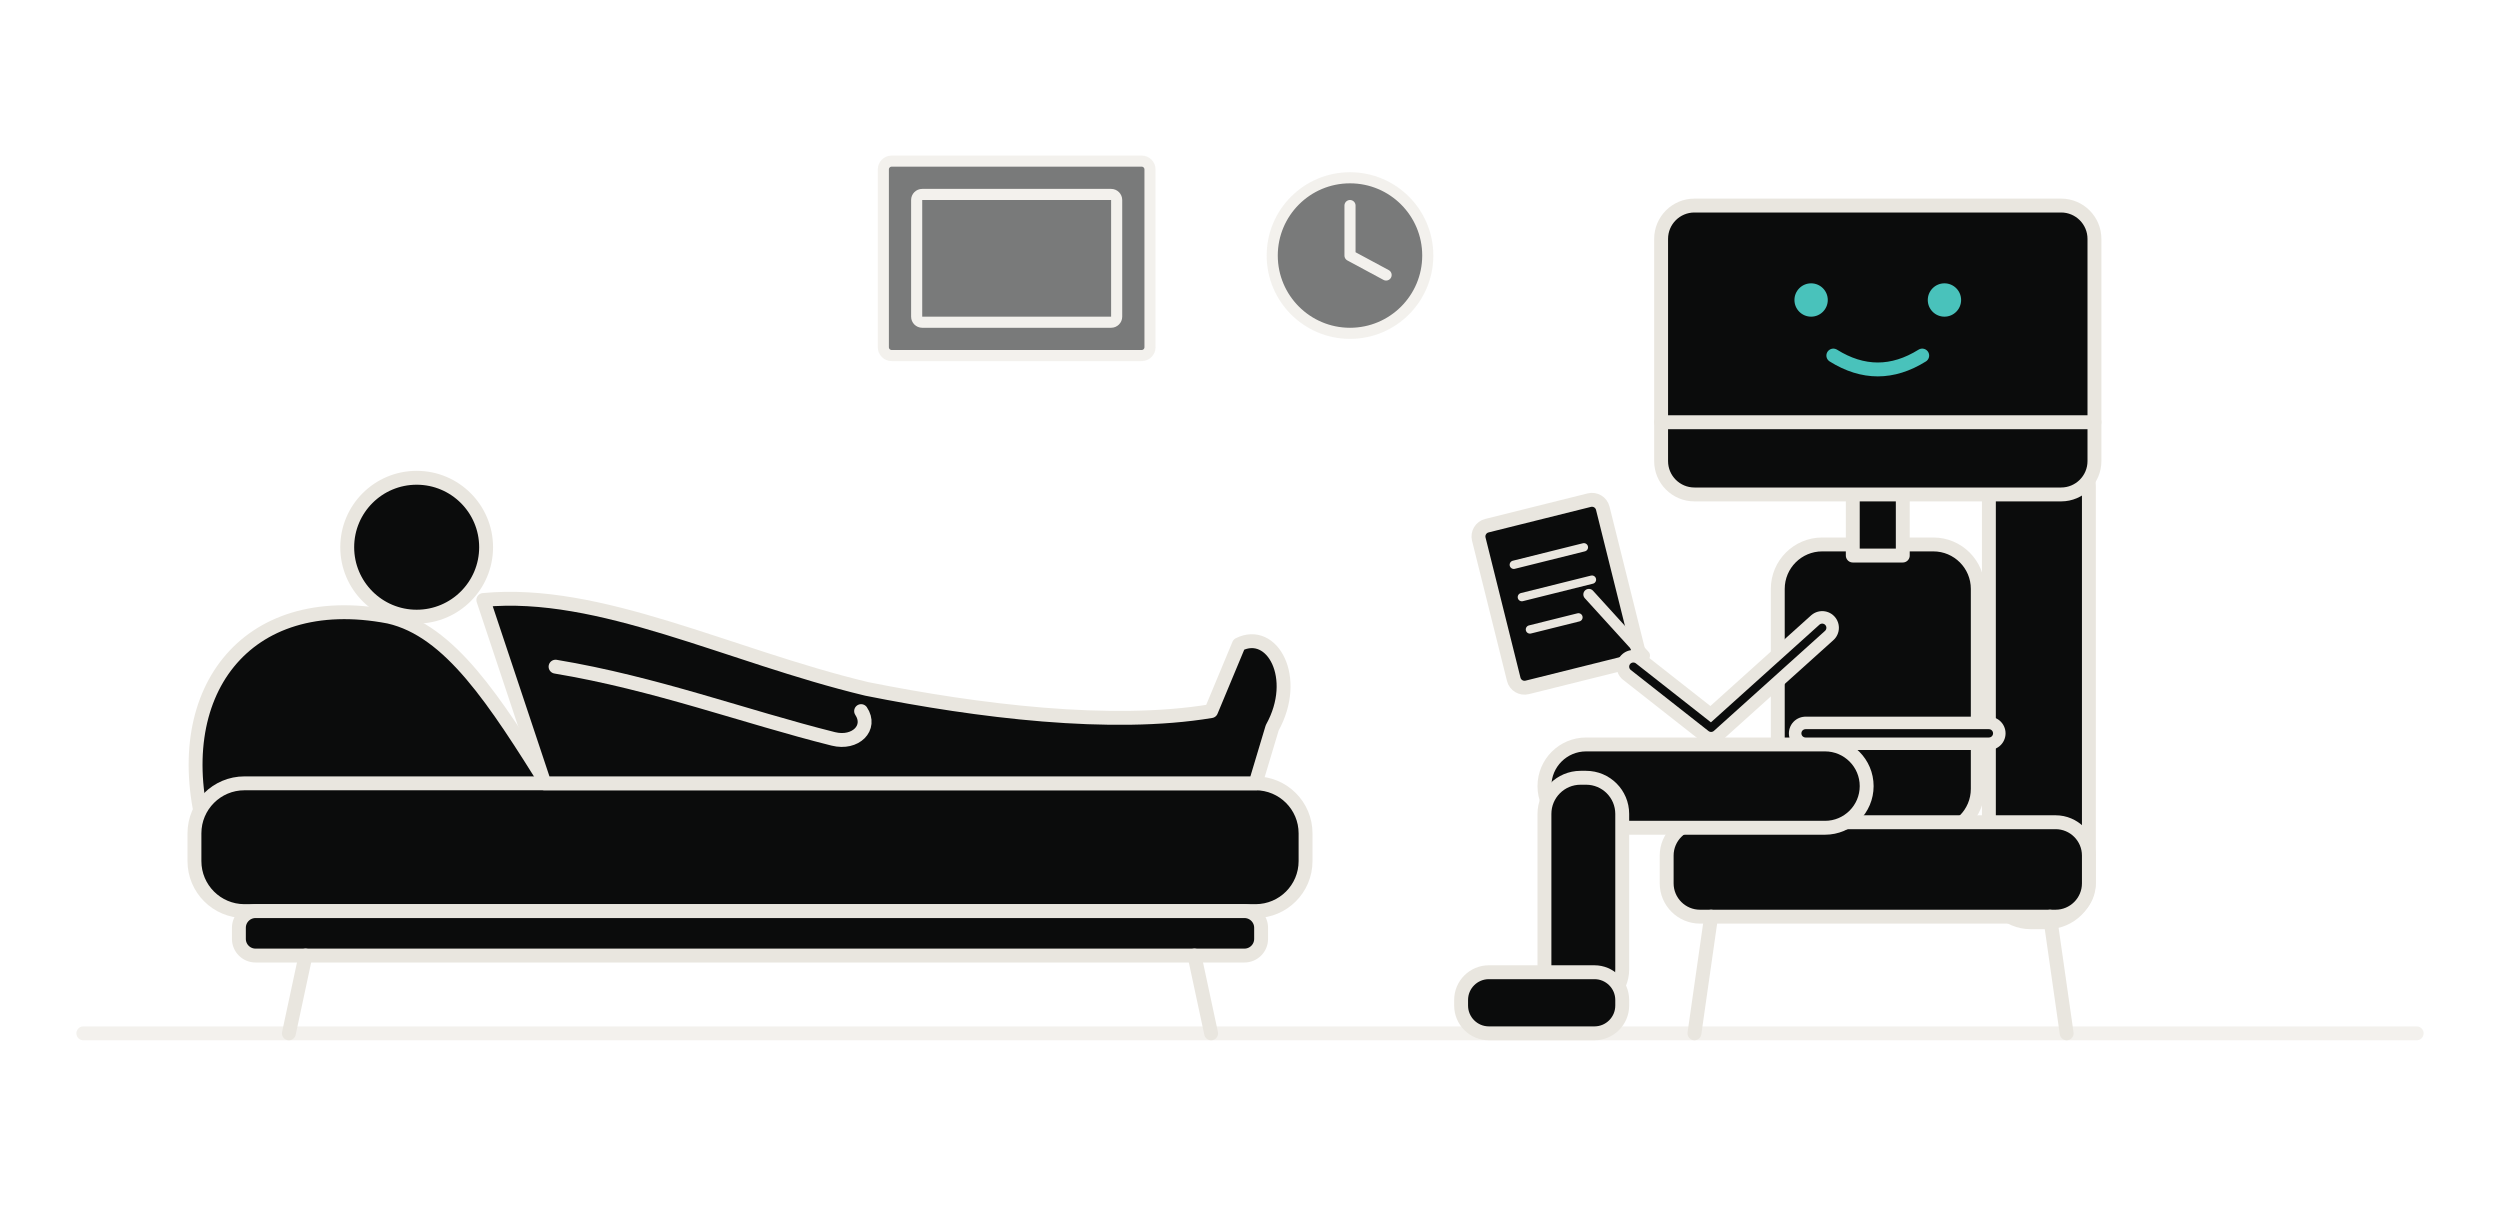
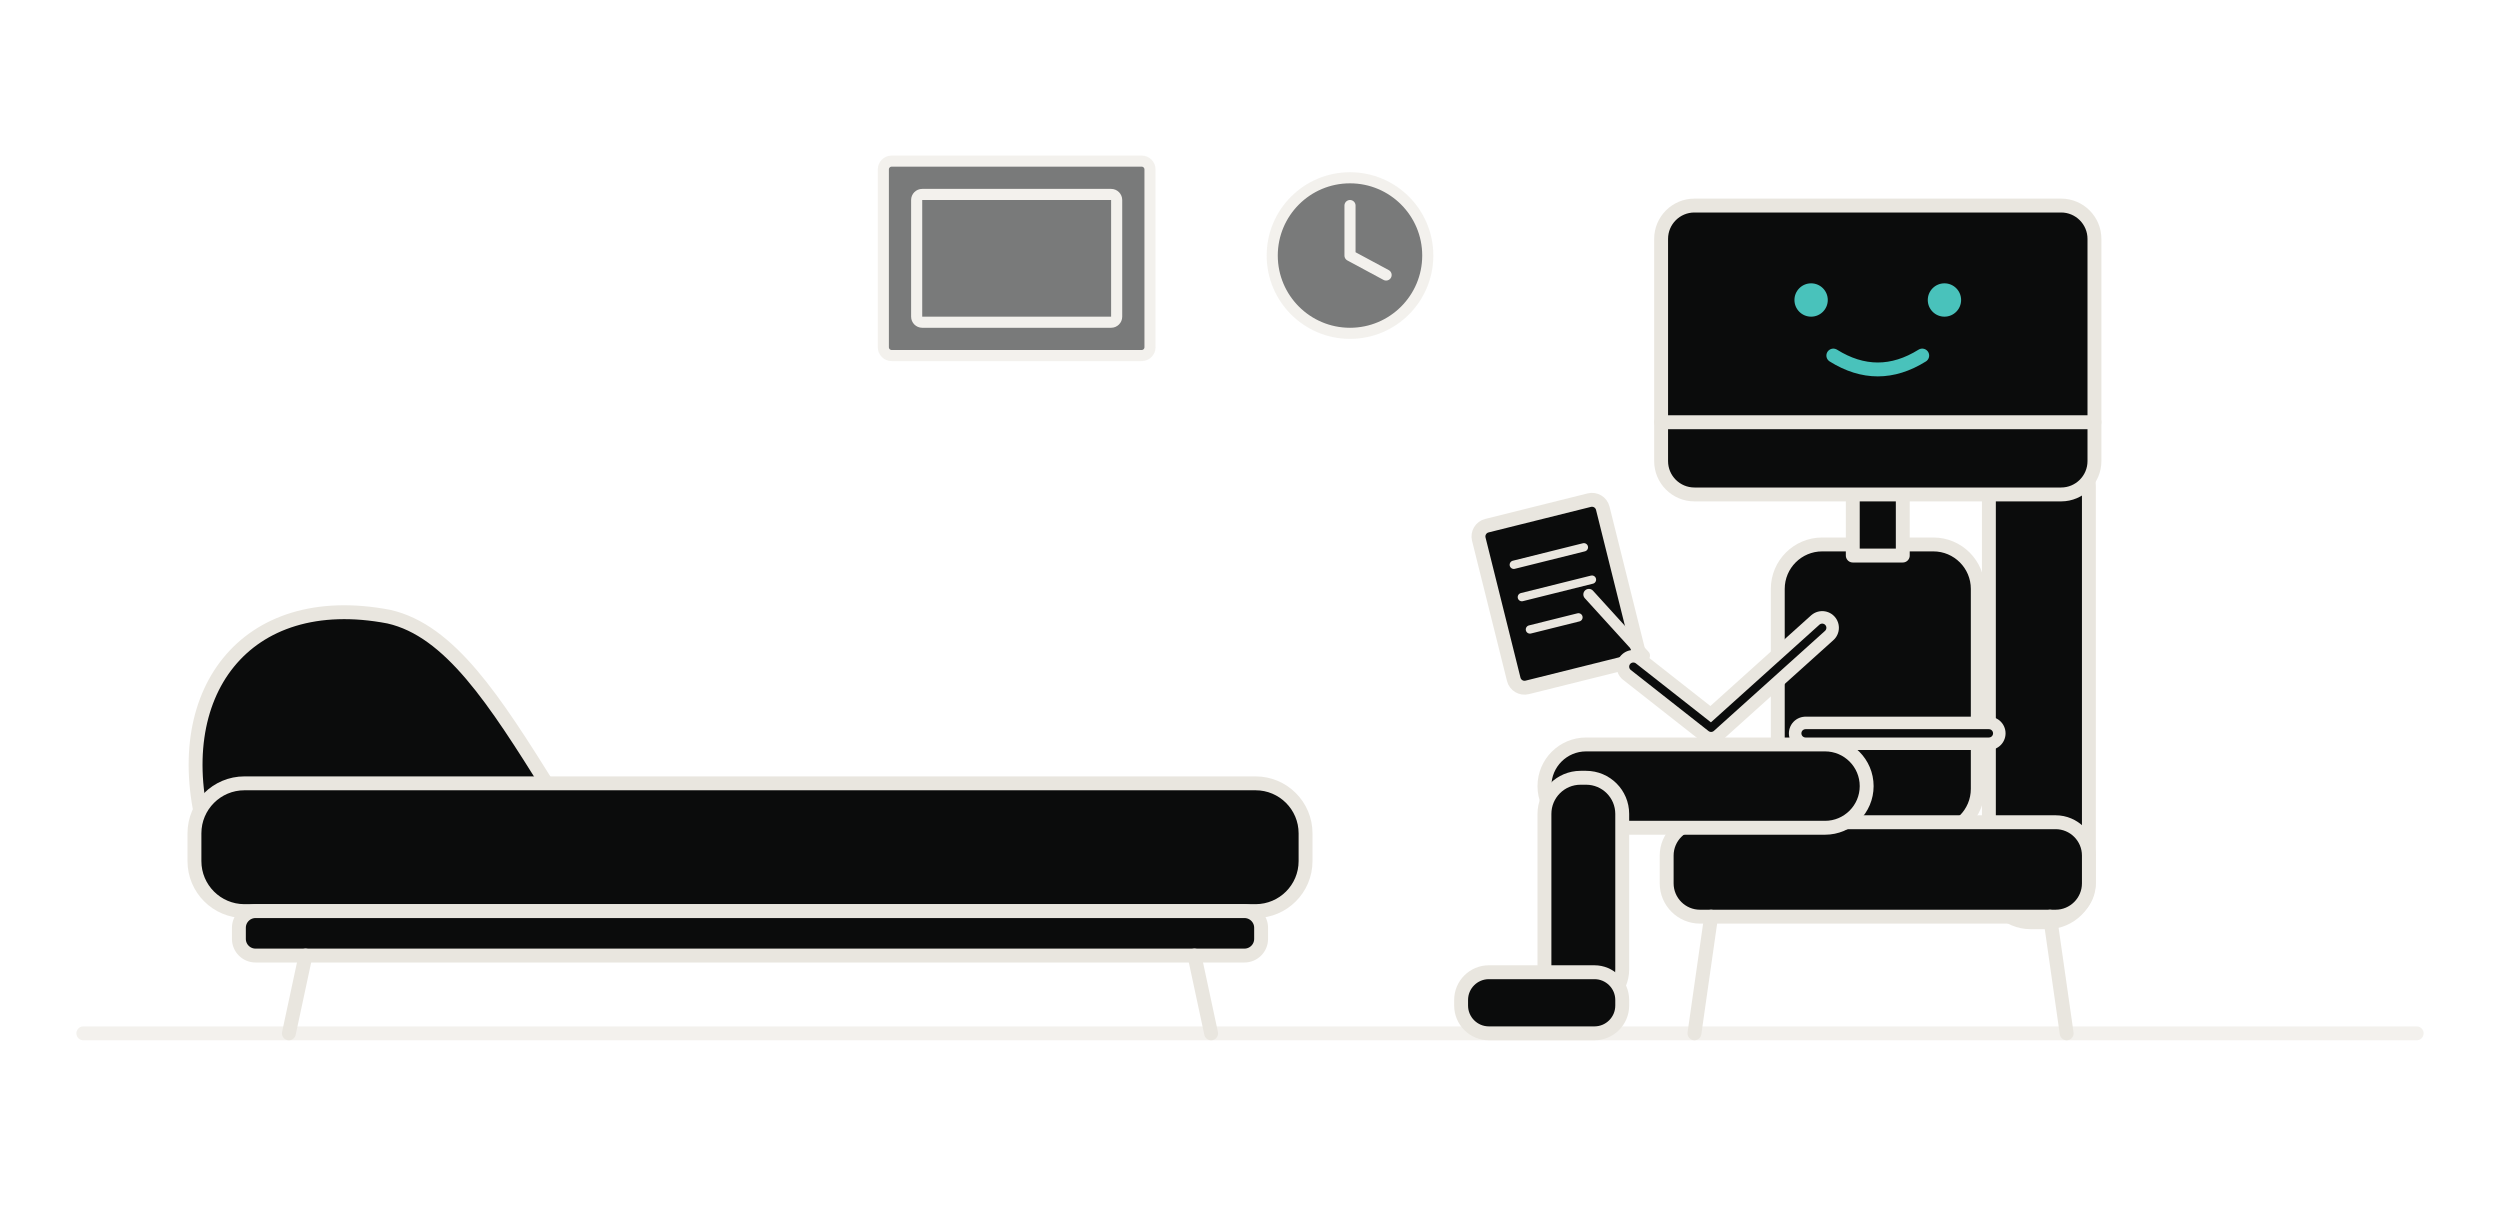
<svg xmlns="http://www.w3.org/2000/svg" viewBox="0 0 900 440" role="img" aria-labelledby="t d" fill="#0b0c0c" stroke="#e9e6df" stroke-width="5" stroke-linecap="round" stroke-linejoin="round">
  <g stroke-width="4" opacity="0.55">
    <rect x="318" y="58" width="96" height="70" rx="3" />
    <rect x="330" y="70" width="72" height="46" rx="2" />
    <circle cx="486" cy="92" r="28" />
    <path d="M486 92 L486 74 M486 92 L499 99" fill="none" />
  </g>
  <path d="M30 372 H870" fill="none" opacity="0.55" />
  <g>
    <path d="M74 300 C60 250 88 212 140 222 C162 227 178 252 198 284 Z" />
    <rect x="70" y="282" width="400" height="46" rx="18" />
    <rect x="86" y="328" width="368" height="16" rx="6" />
    <path d="M110 344 L104 372 M430 344 L436 372" fill="none" />
-     <circle cx="150" cy="197" r="25" />
-     <path d="M174 216 C216 212 262 236 312 248 C352 256 400 262 436 256 L446 232 C458 226 468 244 458 262 L452 282 L196 282 Z" />
-     <path d="M200 240 C236 246 268 258 300 266 C308 268 314 262 310 256" fill="none" />
  </g>
  <g>
    <rect x="716" y="160" width="36" height="172" rx="15" />
    <rect x="640" y="196" width="72" height="104" rx="16" />
    <rect x="600" y="296" width="152" height="34" rx="12" />
    <path d="M616 330 L610 372 M738 330 L744 372" fill="none" />
    <rect x="556" y="268" width="116" height="30" rx="15" />
    <rect x="556" y="280" width="28" height="82" rx="13" />
    <rect x="526" y="350" width="58" height="22" rx="10" />
    <rect x="667" y="174" width="18" height="26" />
    <rect x="598" y="74" width="156" height="104" rx="12" />
    <path d="M598 152 H754" fill="none" />
    <circle cx="652" cy="108" r="6" fill="#49c2bb" stroke="none" />
    <circle cx="700" cy="108" r="6" fill="#49c2bb" stroke="none" />
    <path d="M660 128 Q676 138 692 128" fill="none" stroke="#49c2bb" />
    <g transform="rotate(-14 560 214)">
      <rect x="538" y="184" width="46" height="60" rx="4" />
      <path d="M548 200 H574 M548 212 H574 M548 224 H566" fill="none" stroke-width="3" />
    </g>
    <path d="M656 226 L616 262 L588 240" fill="none" stroke-width="12" />
    <path d="M656 226 L616 262 L588 240" fill="none" stroke="#0b0c0c" stroke-width="3" />
    <path d="M592 236 L572 214" fill="none" stroke-width="4" />
    <path d="M716 264 H650" fill="none" stroke-width="12" />
    <path d="M716 264 H650" fill="none" stroke="#0b0c0c" stroke-width="3" />
  </g>
</svg>
